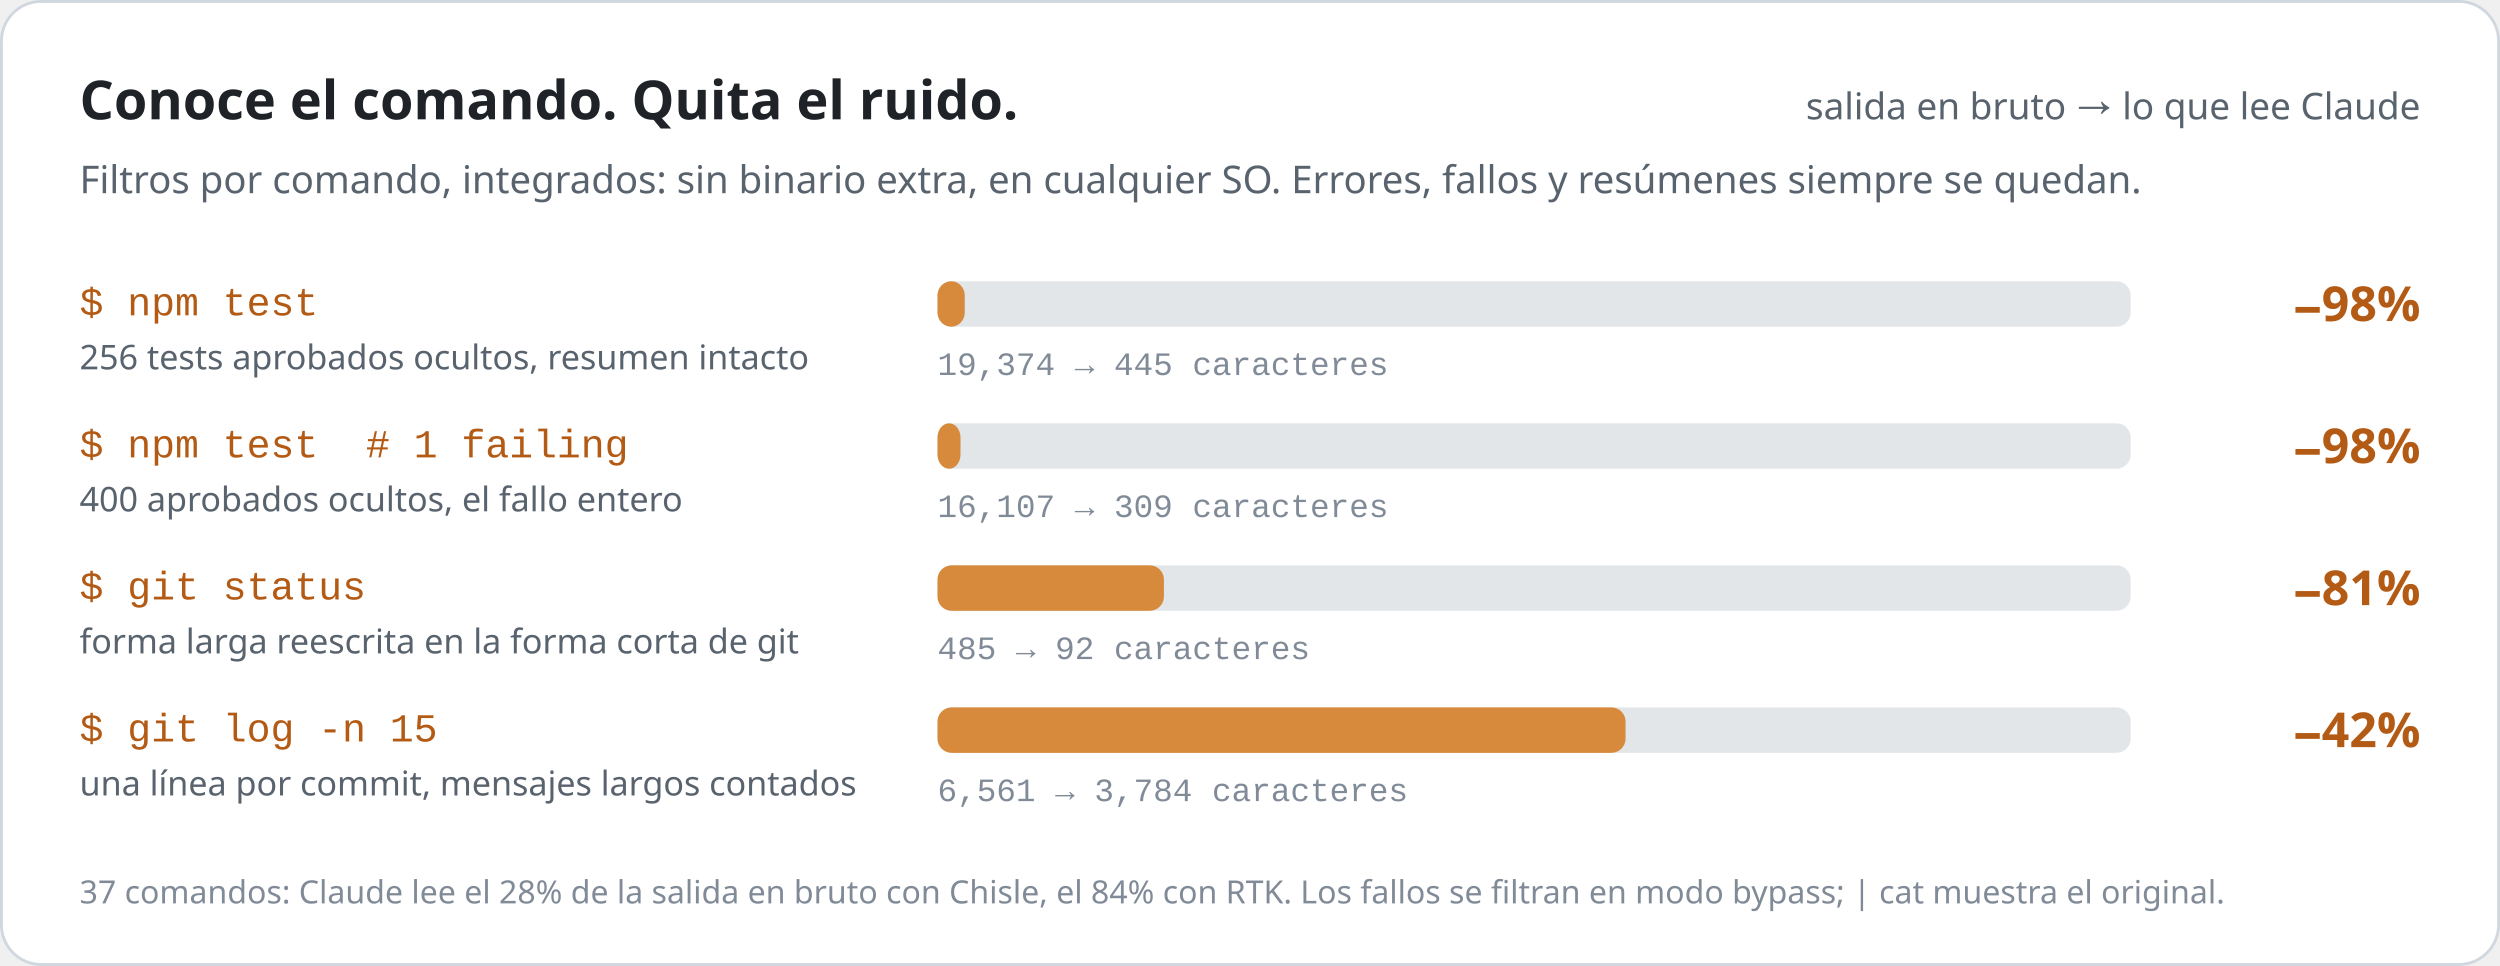
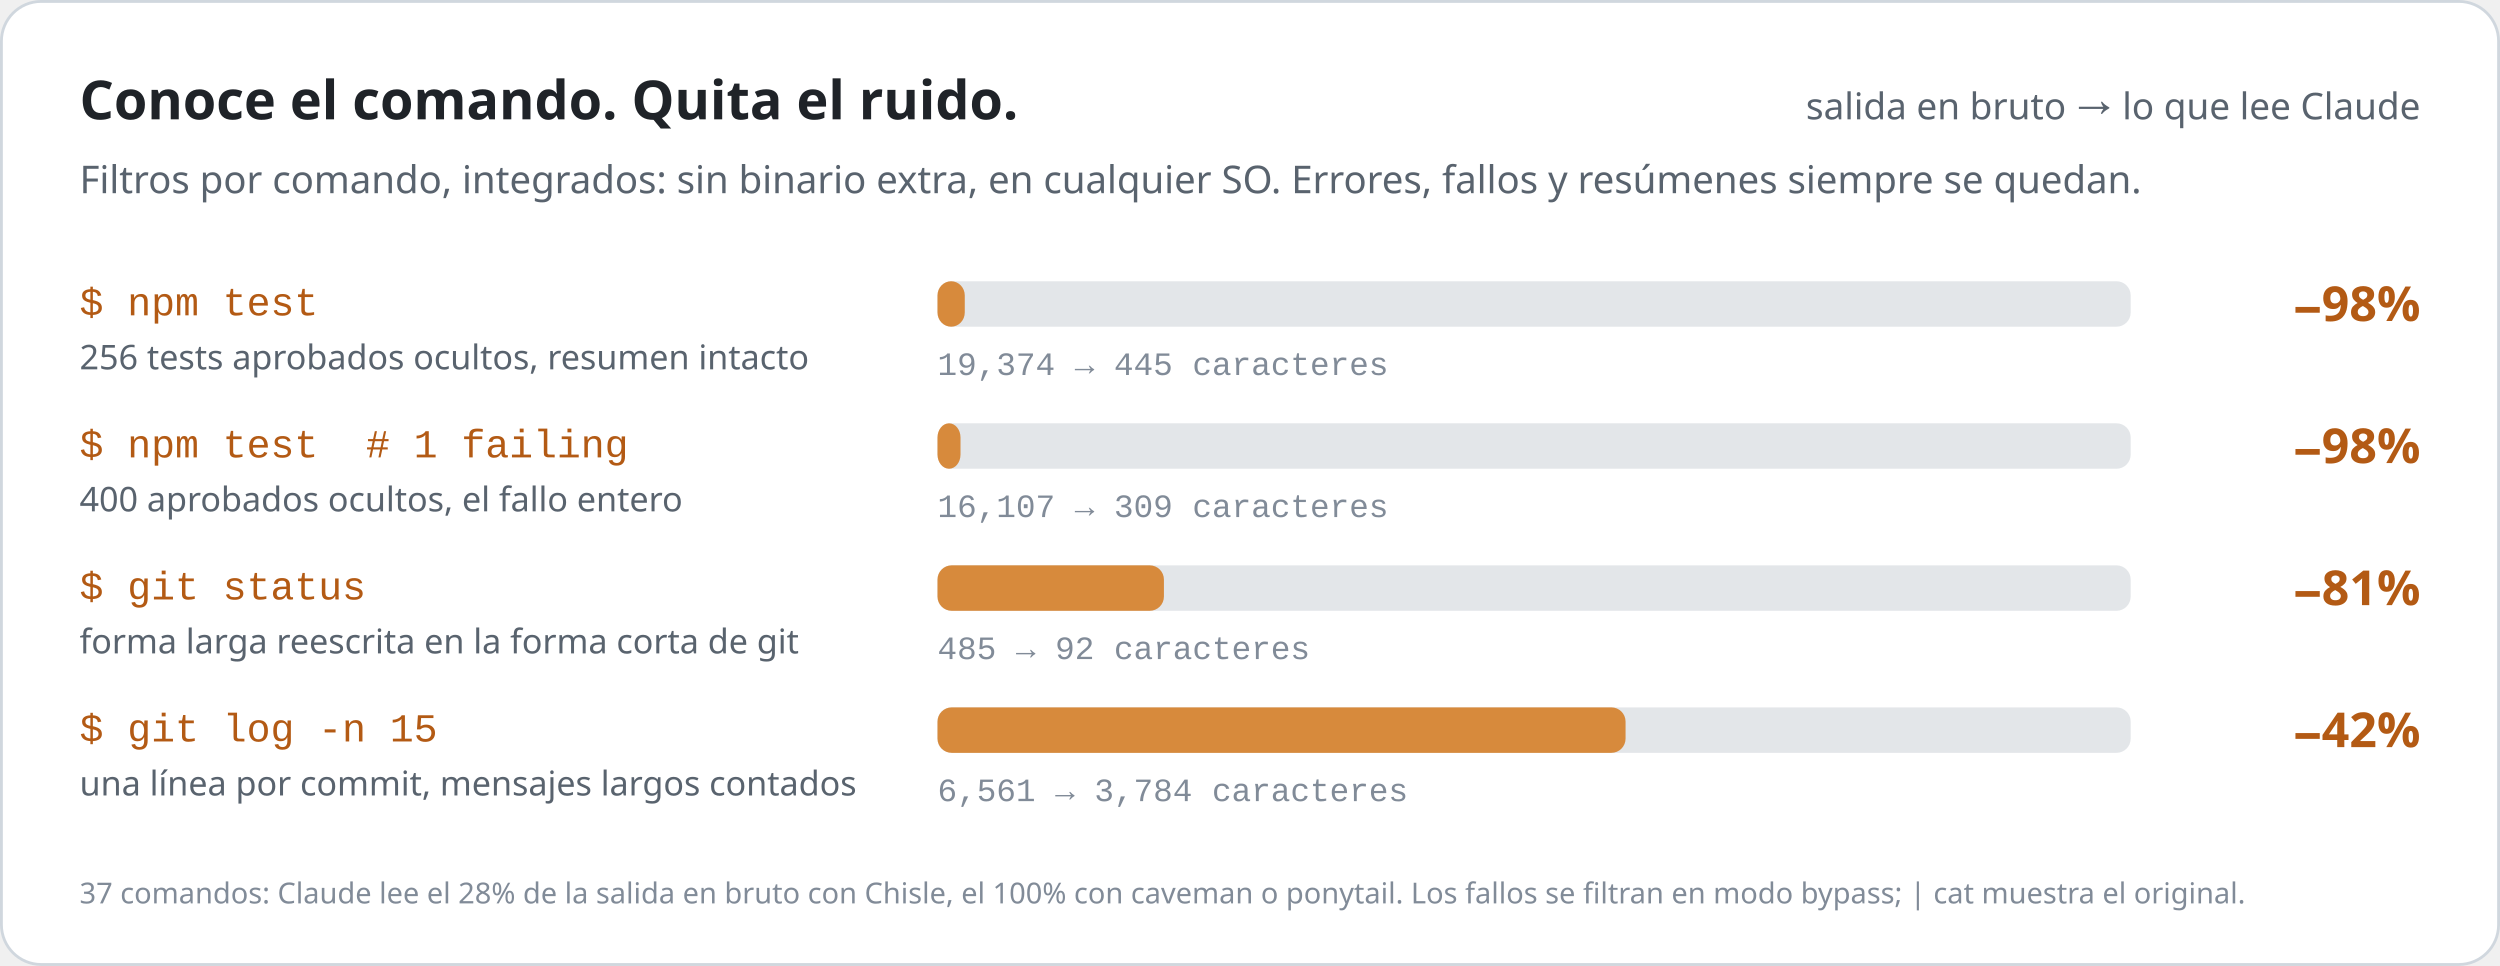
- <svg xmlns="http://www.w3.org/2000/svg" width="880" height="340" viewBox="0 0 880 340" font-family="-apple-system,BlinkMacSystemFont,'Segoe UI','Noto Sans',Helvetica,Arial,sans-serif" xml:space="preserve" role="img" aria-label="Command-aware filters on real output, raw characters to what Claude reads: npm test 19,374 to 445 (98% less), a failing npm test 16,107 to 309 (98% less), git status 485 to 92 (81% less), git log -n 15 6,561 to 3,784 (42% less). Across 37 commands Claude reads 28% of the raw output with Chisle and 84% with RTK. Errors, failures and summaries always stay.">
+ <svg xmlns="http://www.w3.org/2000/svg" width="880" height="340" viewBox="0 0 880 340" font-family="-apple-system,BlinkMacSystemFont,'Segoe UI','Noto Sans',Helvetica,Arial,sans-serif" xml:space="preserve" role="img" aria-label="Command-aware filters on real output, raw characters to what Claude reads: npm test 19,374 to 445 (98% less), a failing npm test 16,107 to 309 (98% less), git status 485 to 92 (81% less), git log -n 15 6,561 to 3,784 (42% less). Across 37 commands Claude reads 28% of the raw output with Chisle and 100% with caveman or ponytail, which never touch tool output. Errors, failures and summaries always stay.">
  <rect x="0.5" y="0.5" width="879" height="339" rx="14" fill="#ffffff" stroke="#d0d7de" />
  <text x="28" y="42" font-size="19" font-weight="700" fill="#1f2328">Conoce el comando. Quita el ruido.</text>
  <text x="852" y="42" font-size="13" fill="#59636e" text-anchor="end">salida en bruto → lo que lee Claude</text>
  <text x="28" y="68" font-size="13.5" fill="#59636e">Filtros por comando, integrados: sin binario extra, en cualquier SO. Errores, fallos y resúmenes siempre se quedan.</text>
  <text x="28" y="111" font-family="ui-monospace,SFMono-Regular,'SF Mono',Menlo,Consolas,'Liberation Mono',monospace" font-size="14" fill="#b35a14">$ npm test</text>
  <text x="28" y="130" font-size="12" fill="#59636e">256 tests aprobados ocultos, resumen intacto</text>
  <rect x="330" y="99" width="420" height="16" rx="5" fill="#afb8c1" fill-opacity="0.35" />
  <rect x="330" y="99" width="9.6" height="16" rx="5" fill="#d78a3c">
    <animate attributeName="width" values="420;420;9.6;9.6;420;420" keyTimes="0;0.089;0.2;0.944;0.983;1" dur="9s" repeatCount="indefinite" calcMode="spline" keySplines="0.4 0 0.2 1;0.4 0 0.2 1;0.4 0 0.2 1;0.4 0 0.2 1;0.4 0 0.2 1" />
  </rect>
  <text x="330" y="132" font-family="ui-monospace,SFMono-Regular,'SF Mono',Menlo,Consolas,'Liberation Mono',monospace" font-size="11.5" fill="#818b98">19,374 → 445 caracteres</text>
  <text x="852" y="113" font-size="17" font-weight="700" fill="#b35a14" text-anchor="end">
    <animate attributeName="opacity" values="0;0;1;1;0;0" keyTimes="0;0.2;0.222;0.944;0.967;1" dur="9s" repeatCount="indefinite" />−98%</text>
  <text x="28" y="161" font-family="ui-monospace,SFMono-Regular,'SF Mono',Menlo,Consolas,'Liberation Mono',monospace" font-size="14" fill="#b35a14">$ npm test  # 1 failing</text>
  <text x="28" y="180" font-size="12" fill="#59636e">400 aprobados ocultos, el fallo entero</text>
  <rect x="330" y="149" width="420" height="16" rx="5" fill="#afb8c1" fill-opacity="0.35" />
  <rect x="330" y="149" width="8.1" height="16" rx="5" fill="#d78a3c">
    <animate attributeName="width" values="420;420;8.1;8.1;420;420" keyTimes="0;0.139;0.25;0.944;0.983;1" dur="9s" repeatCount="indefinite" calcMode="spline" keySplines="0.4 0 0.2 1;0.4 0 0.2 1;0.4 0 0.2 1;0.4 0 0.2 1;0.4 0 0.2 1" />
  </rect>
  <text x="330" y="182" font-family="ui-monospace,SFMono-Regular,'SF Mono',Menlo,Consolas,'Liberation Mono',monospace" font-size="11.5" fill="#818b98">16,107 → 309 caracteres</text>
  <text x="852" y="163" font-size="17" font-weight="700" fill="#b35a14" text-anchor="end">
    <animate attributeName="opacity" values="0;0;1;1;0;0" keyTimes="0;0.25;0.272;0.944;0.967;1" dur="9s" repeatCount="indefinite" />−98%</text>
  <text x="28" y="211" font-family="ui-monospace,SFMono-Regular,'SF Mono',Menlo,Consolas,'Liberation Mono',monospace" font-size="14" fill="#b35a14">$ git status</text>
  <text x="28" y="230" font-size="12" fill="#59636e">forma larga reescrita en la forma corta de git</text>
  <rect x="330" y="199" width="420" height="16" rx="5" fill="#afb8c1" fill-opacity="0.35" />
  <rect x="330" y="199" width="79.7" height="16" rx="5" fill="#d78a3c">
    <animate attributeName="width" values="420;420;79.7;79.7;420;420" keyTimes="0;0.189;0.3;0.944;0.983;1" dur="9s" repeatCount="indefinite" calcMode="spline" keySplines="0.4 0 0.2 1;0.4 0 0.2 1;0.4 0 0.2 1;0.4 0 0.2 1;0.4 0 0.2 1" />
  </rect>
  <text x="330" y="232" font-family="ui-monospace,SFMono-Regular,'SF Mono',Menlo,Consolas,'Liberation Mono',monospace" font-size="11.5" fill="#818b98">485 → 92 caracteres</text>
  <text x="852" y="213" font-size="17" font-weight="700" fill="#b35a14" text-anchor="end">
    <animate attributeName="opacity" values="0;0;1;1;0;0" keyTimes="0;0.3;0.322;0.944;0.967;1" dur="9s" repeatCount="indefinite" />−81%</text>
  <text x="28" y="261" font-family="ui-monospace,SFMono-Regular,'SF Mono',Menlo,Consolas,'Liberation Mono',monospace" font-size="14" fill="#b35a14">$ git log -n 15</text>
  <text x="28" y="280" font-size="12" fill="#59636e">una línea por commit, mensajes largos contados</text>
  <rect x="330" y="249" width="420" height="16" rx="5" fill="#afb8c1" fill-opacity="0.35" />
  <rect x="330" y="249" width="242.2" height="16" rx="5" fill="#d78a3c">
    <animate attributeName="width" values="420;420;242.2;242.2;420;420" keyTimes="0;0.239;0.35;0.944;0.983;1" dur="9s" repeatCount="indefinite" calcMode="spline" keySplines="0.4 0 0.2 1;0.4 0 0.2 1;0.4 0 0.2 1;0.4 0 0.2 1;0.4 0 0.2 1" />
  </rect>
  <text x="330" y="282" font-family="ui-monospace,SFMono-Regular,'SF Mono',Menlo,Consolas,'Liberation Mono',monospace" font-size="11.5" fill="#818b98">6,561 → 3,784 caracteres</text>
  <text x="852" y="263" font-size="17" font-weight="700" fill="#b35a14" text-anchor="end">
    <animate attributeName="opacity" values="0;0;1;1;0;0" keyTimes="0;0.35;0.372;0.944;0.967;1" dur="9s" repeatCount="indefinite" />−42%</text>
-   <text x="28" y="318" font-size="11.3" fill="#818b98">37 comandos: Claude lee el 28% de la salida en bruto con Chisle, el 84% con RTK. Los fallos se filtran en modo bypass; | cat muestra el original.</text>
+   <text x="28" y="318" font-size="10.2" fill="#818b98">37 comandos: Claude lee el 28% de la salida en bruto con Chisle, el 100% con caveman o ponytail. Los fallos se filtran en modo bypass; | cat muestra el original.</text>
</svg>
